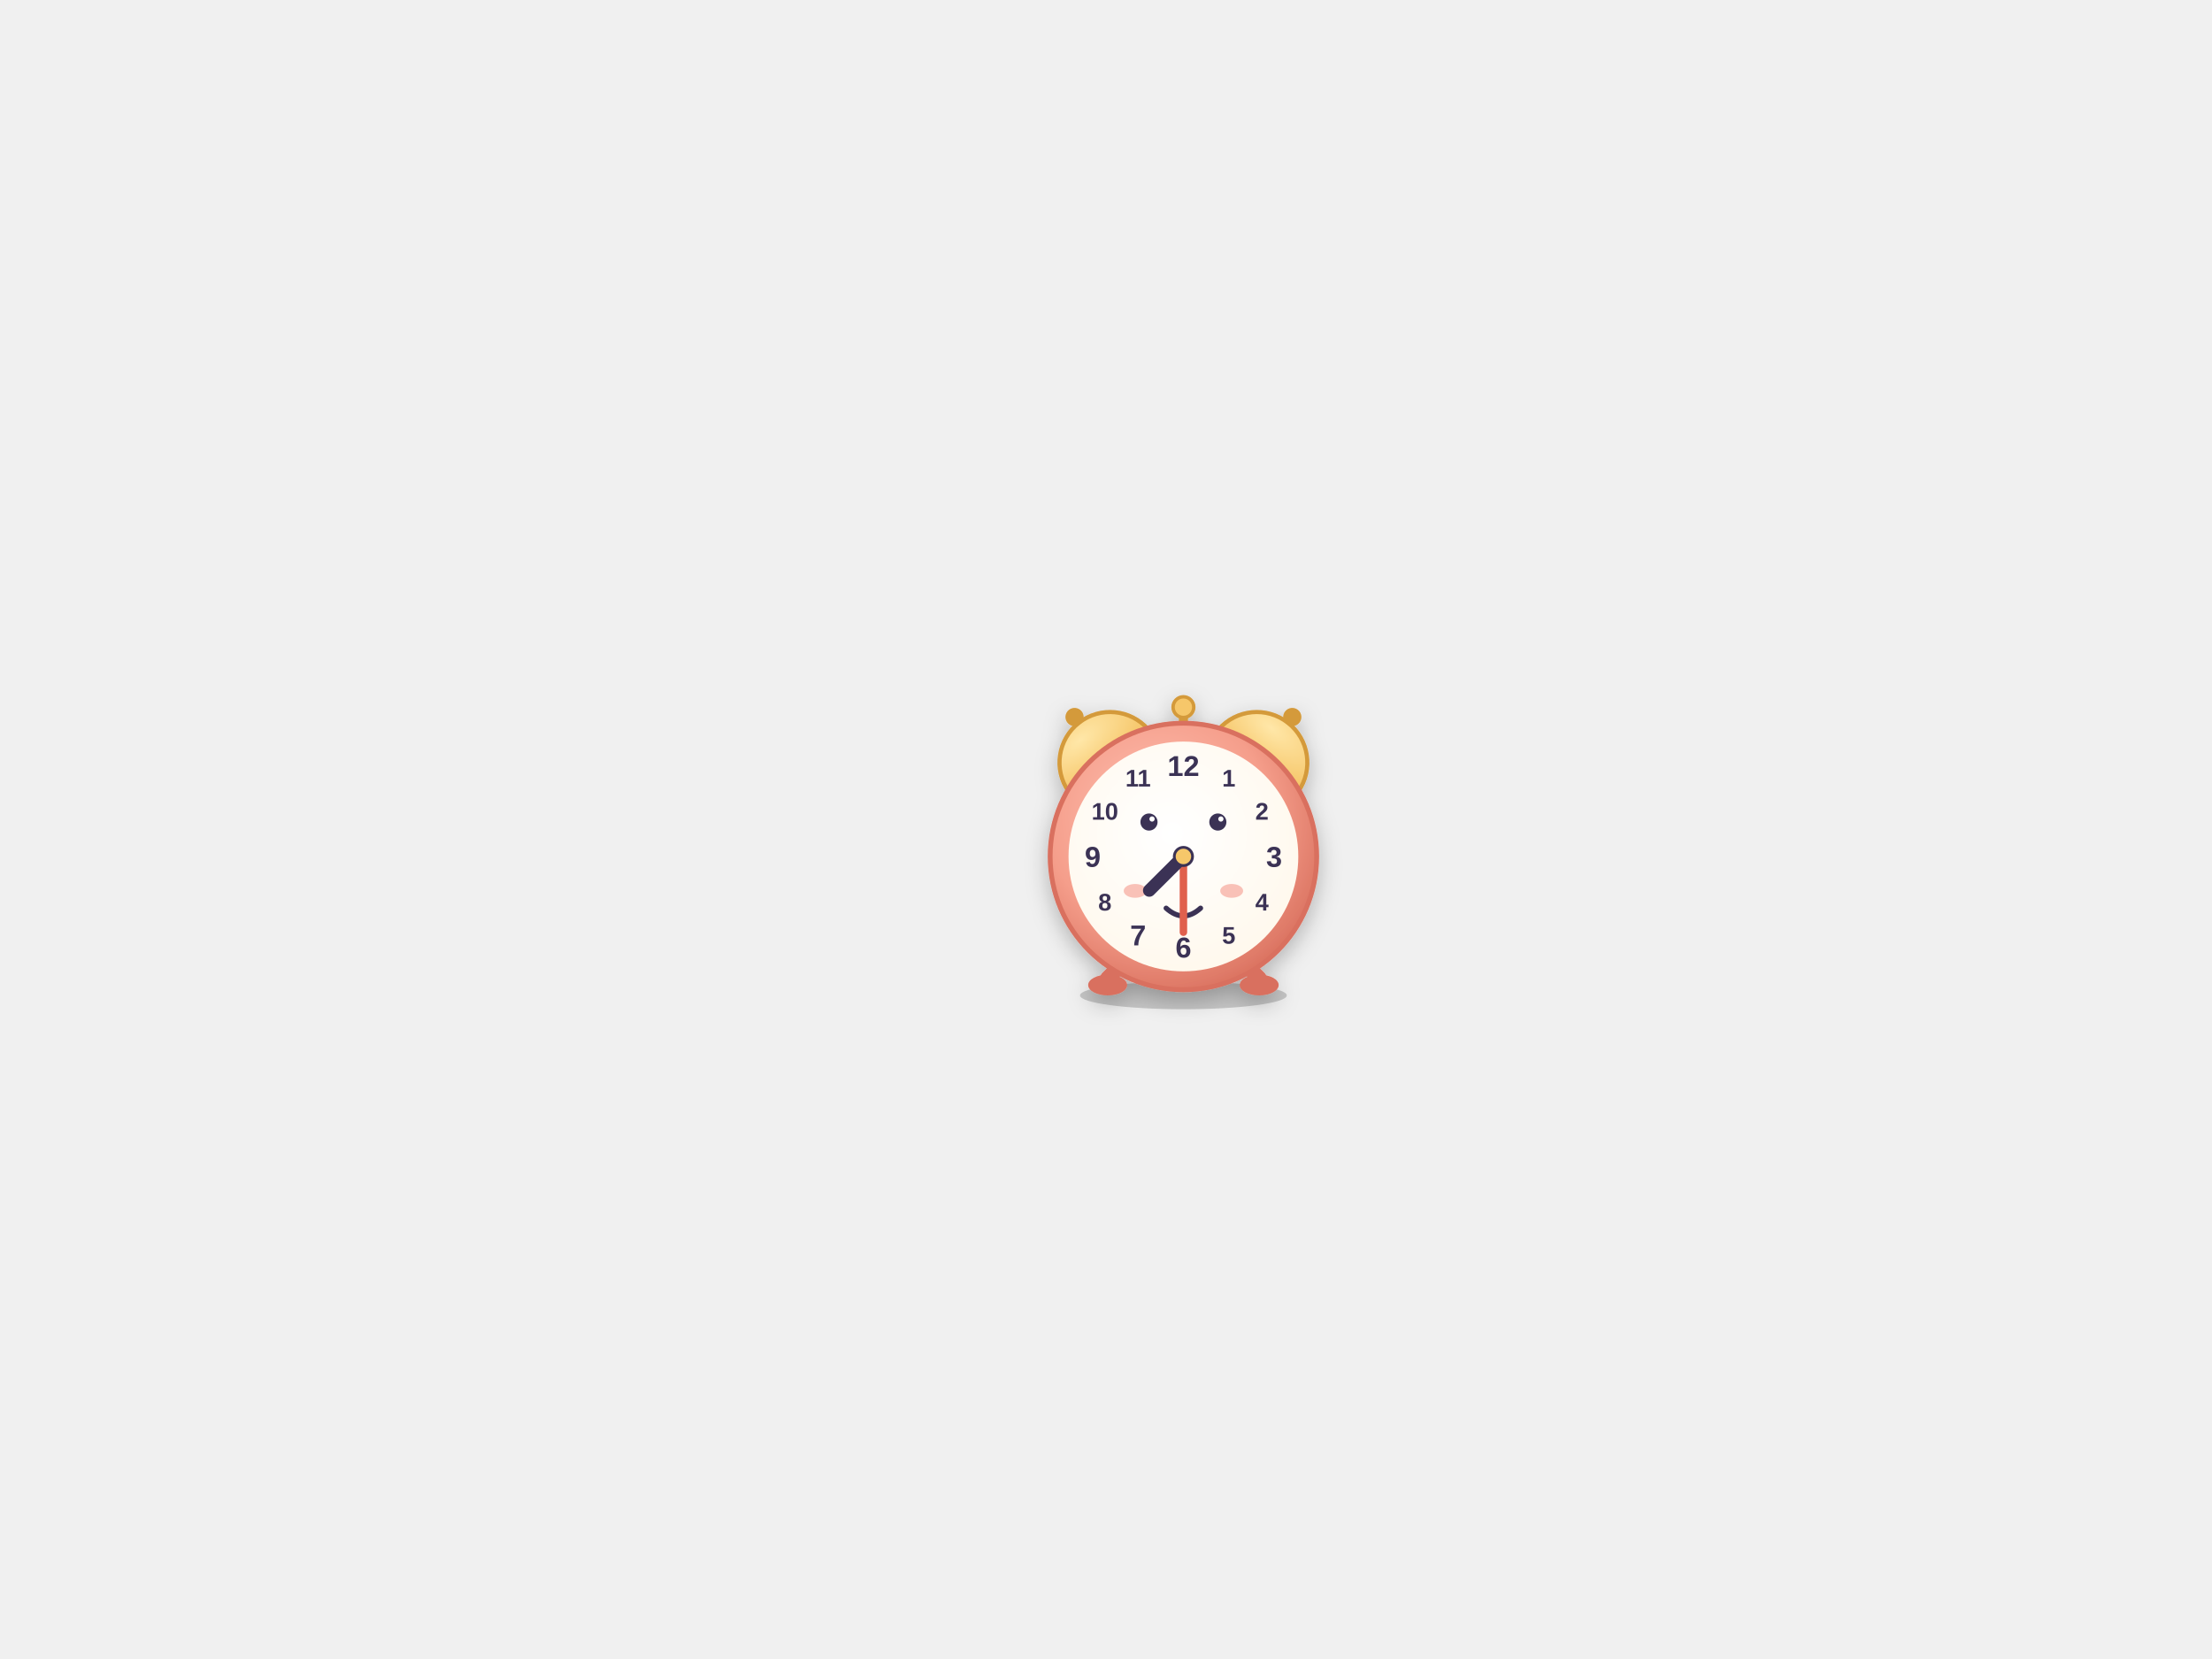
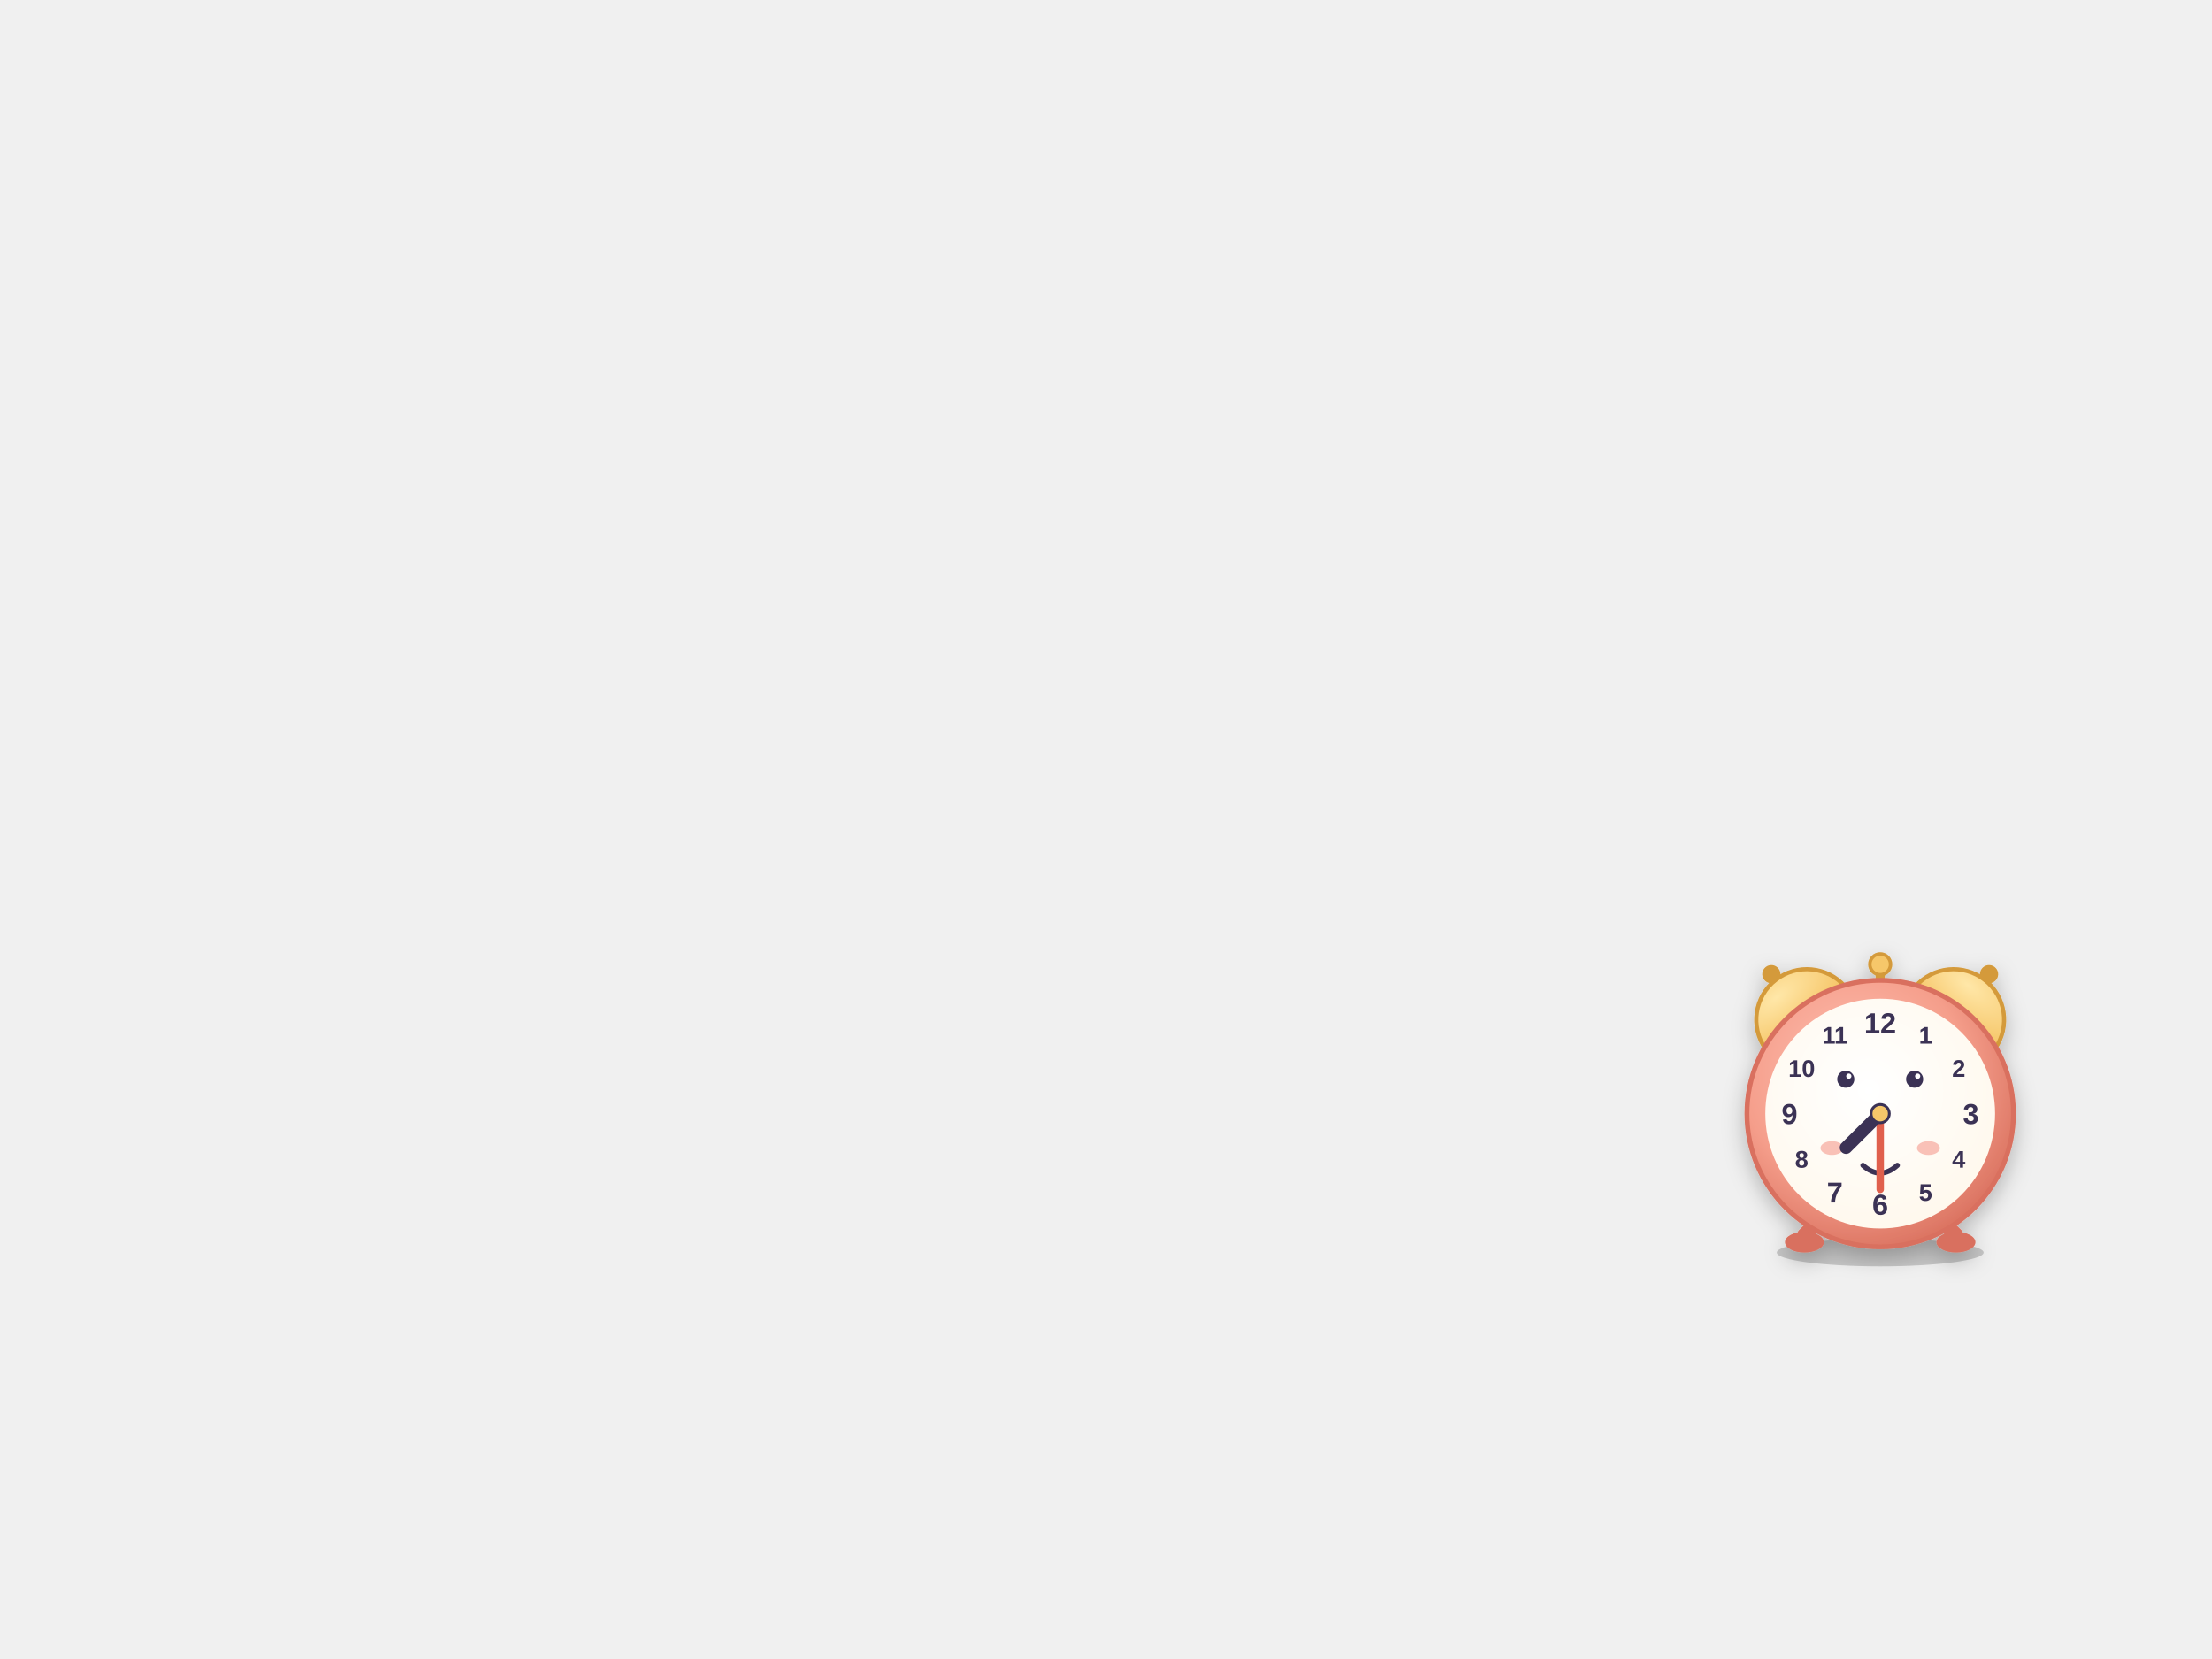
<svg xmlns="http://www.w3.org/2000/svg" viewBox="0 0 1600 1200" width="1600" height="1200">
  <defs>
    <radialGradient id="body" cx="40%" cy="35%" r="70%">
      <stop offset="0" stop-color="#FFC2B4" />
      <stop offset="0.6" stop-color="#F59E8B" />
      <stop offset="1" stop-color="#D9705E" />
    </radialGradient>
    <radialGradient id="bell" cx="40%" cy="30%" r="80%">
      <stop offset="0" stop-color="#FFE7A8" />
      <stop offset="1" stop-color="#F6C76B" />
    </radialGradient>
    <radialGradient id="dial" cx="45%" cy="40%" r="65%">
      <stop offset="0" stop-color="#FFFFFF" />
      <stop offset="1" stop-color="#FFF8EC" />
    </radialGradient>
    <filter id="soft" x="-20%" y="-20%" width="140%" height="140%">
      <feDropShadow dx="0" dy="6" stdDeviation="8" flood-color="#000" flood-opacity="0.25" />
    </filter>
  </defs>
-   <ellipse cx="856.0" cy="720.0" rx="74.8" ry="10.0" fill="#000" opacity="0.18" />
+   <ellipse cx="1360.0" cy="906.0" rx="74.8" ry="10.0" fill="#000" opacity="0.18" />
  <g filter="url(#soft)">
-     <line x1="818.6" y1="690.1" x2="801.2" y2="707.5" stroke="#D9705E" stroke-width="10.8" stroke-linecap="round" />
-     <ellipse cx="801.2" cy="712.5" rx="14.1" ry="7.5" fill="#D9705E" />
-     <line x1="893.4" y1="690.1" x2="910.8" y2="707.5" stroke="#D9705E" stroke-width="10.8" stroke-linecap="round" />
-     <ellipse cx="910.8" cy="712.5" rx="14.1" ry="7.5" fill="#D9705E" />
-     <g transform="rotate(-38 797.7 544.8)">
-       <path d="M761.1,551.5 a36.6,36.6 0 0 1 73.1,0 z" fill="url(#bell)" stroke="#D49A3A" stroke-width="3.0" />
-       <circle cx="797.7" cy="511.6" r="6.6" fill="#D49A3A" />
+     <line x1="1322.6" y1="876.1" x2="1305.2" y2="893.5" stroke="#D9705E" stroke-width="10.8" stroke-linecap="round" />
+     <ellipse cx="1305.2" cy="898.5" rx="14.1" ry="7.5" fill="#D9705E" />
+     <line x1="1397.4" y1="876.1" x2="1414.8" y2="893.5" stroke="#D9705E" stroke-width="10.8" stroke-linecap="round" />
+     <ellipse cx="1414.8" cy="898.5" rx="14.1" ry="7.5" fill="#D9705E" />
+     <g transform="rotate(-38 1301.7 730.8)">
+       <path d="M1265.1,737.5 a36.6,36.6 0 0 1 73.1,0 z" fill="url(#bell)" stroke="#D49A3A" stroke-width="3.0" />
+       <circle cx="1301.7" cy="697.6" r="6.6" fill="#D49A3A" />
    </g>
-     <g transform="rotate(38 914.3 544.8)">
-       <path d="M877.8,551.5 a36.6,36.6 0 0 1 73.1,0 z" fill="url(#bell)" stroke="#D49A3A" stroke-width="3.0" />
-       <circle cx="914.3" cy="511.6" r="6.6" fill="#D49A3A" />
+     <g transform="rotate(38 1418.3 730.8)">
+       <path d="M1381.8,737.5 a36.6,36.6 0 0 1 73.1,0 z" fill="url(#bell)" stroke="#D49A3A" stroke-width="3.0" />
+       <circle cx="1418.3" cy="697.6" r="6.6" fill="#D49A3A" />
    </g>
-     <line x1="856.0" y1="532.2" x2="856.0" y2="513.1" stroke="#D49A3A" stroke-width="6.6" stroke-linecap="round" />
-     <circle cx="856.0" cy="511.5" r="7.5" fill="#F6C76B" stroke="#D49A3A" stroke-width="2.5" />
-     <circle cx="856.0" cy="619.5" r="96.4" fill="url(#body)" stroke="#D9705E" stroke-width="3.5" />
-     <circle cx="856.0" cy="619.5" r="83.1" fill="url(#dial)" />
-     <text x="888.8" y="568.9" font-size="17.4" text-anchor="middle" font-family="Arial Rounded MT Bold, Arial, sans-serif" font-weight="bold" fill="#3B3355">1</text>
-     <text x="912.8" y="592.9" font-size="17.4" text-anchor="middle" font-family="Arial Rounded MT Bold, Arial, sans-serif" font-weight="bold" fill="#3B3355">2</text>
-     <text x="921.6" y="627.0" font-size="20.8" text-anchor="middle" font-family="Arial Rounded MT Bold, Arial, sans-serif" font-weight="bold" fill="#3B3355">3</text>
-     <text x="912.8" y="658.6" font-size="17.4" text-anchor="middle" font-family="Arial Rounded MT Bold, Arial, sans-serif" font-weight="bold" fill="#3B3355">4</text>
-     <text x="888.8" y="682.6" font-size="17.4" text-anchor="middle" font-family="Arial Rounded MT Bold, Arial, sans-serif" font-weight="bold" fill="#3B3355">5</text>
-     <text x="856.0" y="692.6" font-size="20.8" text-anchor="middle" font-family="Arial Rounded MT Bold, Arial, sans-serif" font-weight="bold" fill="#3B3355">6</text>
-     <text x="823.2" y="683.8" font-size="20.8" text-anchor="middle" font-family="Arial Rounded MT Bold, Arial, sans-serif" font-weight="bold" fill="#3B3355">7</text>
-     <text x="799.2" y="658.6" font-size="17.4" text-anchor="middle" font-family="Arial Rounded MT Bold, Arial, sans-serif" font-weight="bold" fill="#3B3355">8</text>
-     <text x="790.4" y="627.0" font-size="20.8" text-anchor="middle" font-family="Arial Rounded MT Bold, Arial, sans-serif" font-weight="bold" fill="#3B3355">9</text>
-     <text x="799.2" y="592.9" font-size="17.4" text-anchor="middle" font-family="Arial Rounded MT Bold, Arial, sans-serif" font-weight="bold" fill="#3B3355">10</text>
-     <text x="823.2" y="568.9" font-size="17.4" text-anchor="middle" font-family="Arial Rounded MT Bold, Arial, sans-serif" font-weight="bold" fill="#3B3355">11</text>
-     <text x="856.0" y="561.3" font-size="20.8" text-anchor="middle" font-family="Arial Rounded MT Bold, Arial, sans-serif" font-weight="bold" fill="#3B3355">12</text>
-     <circle cx="831.1" cy="594.6" r="6.2" fill="#3B3355" />
-     <circle cx="833.3" cy="592.4" r="1.9" fill="#fff" />
-     <ellipse cx="821.1" cy="644.4" rx="8.3" ry="5.0" fill="#F7B3A8" opacity="0.8" />
-     <circle cx="880.9" cy="594.6" r="6.2" fill="#3B3355" />
-     <circle cx="883.1" cy="592.4" r="1.9" fill="#fff" />
-     <ellipse cx="890.9" cy="644.4" rx="8.3" ry="5.0" fill="#F7B3A8" opacity="0.8" />
-     <path d="M843.5,656.9 q12.5,11.2 24.9,0" stroke="#3B3355" stroke-width="3.7" stroke-linecap="round" fill="none" />
-     <line x1="856.0" y1="619.5" x2="856.0" y2="674.3" stroke="#E0604E" stroke-width="5.4" stroke-linecap="round" />
-     <line x1="856.0" y1="619.5" x2="831.3" y2="644.1" stroke="#3B3355" stroke-width="9.1" stroke-linecap="round" />
-     <circle cx="856.0" cy="619.5" r="6.6" fill="#F6C76B" stroke="#3B3355" stroke-width="2.0" />
+     <line x1="1360.0" y1="718.2" x2="1360.0" y2="699.1" stroke="#D49A3A" stroke-width="6.6" stroke-linecap="round" />
+     <circle cx="1360.0" cy="697.5" r="7.5" fill="#F6C76B" stroke="#D49A3A" stroke-width="2.5" />
+     <circle cx="1360.0" cy="805.5" r="96.4" fill="url(#body)" stroke="#D9705E" stroke-width="3.5" />
+     <circle cx="1360.0" cy="805.5" r="83.1" fill="url(#dial)" />
+     <text x="1392.8" y="754.9" font-size="17.4" text-anchor="middle" font-family="Arial Rounded MT Bold, Arial, sans-serif" font-weight="bold" fill="#3B3355">1</text>
+     <text x="1416.8" y="778.9" font-size="17.4" text-anchor="middle" font-family="Arial Rounded MT Bold, Arial, sans-serif" font-weight="bold" fill="#3B3355">2</text>
+     <text x="1425.6" y="813.0" font-size="20.8" text-anchor="middle" font-family="Arial Rounded MT Bold, Arial, sans-serif" font-weight="bold" fill="#3B3355">3</text>
+     <text x="1416.8" y="844.6" font-size="17.4" text-anchor="middle" font-family="Arial Rounded MT Bold, Arial, sans-serif" font-weight="bold" fill="#3B3355">4</text>
+     <text x="1392.8" y="868.6" font-size="17.4" text-anchor="middle" font-family="Arial Rounded MT Bold, Arial, sans-serif" font-weight="bold" fill="#3B3355">5</text>
+     <text x="1360.0" y="878.6" font-size="20.8" text-anchor="middle" font-family="Arial Rounded MT Bold, Arial, sans-serif" font-weight="bold" fill="#3B3355">6</text>
+     <text x="1327.2" y="869.8" font-size="20.8" text-anchor="middle" font-family="Arial Rounded MT Bold, Arial, sans-serif" font-weight="bold" fill="#3B3355">7</text>
+     <text x="1303.2" y="844.6" font-size="17.4" text-anchor="middle" font-family="Arial Rounded MT Bold, Arial, sans-serif" font-weight="bold" fill="#3B3355">8</text>
+     <text x="1294.4" y="813.0" font-size="20.8" text-anchor="middle" font-family="Arial Rounded MT Bold, Arial, sans-serif" font-weight="bold" fill="#3B3355">9</text>
+     <text x="1303.2" y="778.9" font-size="17.4" text-anchor="middle" font-family="Arial Rounded MT Bold, Arial, sans-serif" font-weight="bold" fill="#3B3355">10</text>
+     <text x="1327.2" y="754.9" font-size="17.4" text-anchor="middle" font-family="Arial Rounded MT Bold, Arial, sans-serif" font-weight="bold" fill="#3B3355">11</text>
+     <text x="1360.0" y="747.3" font-size="20.8" text-anchor="middle" font-family="Arial Rounded MT Bold, Arial, sans-serif" font-weight="bold" fill="#3B3355">12</text>
+     <circle cx="1335.1" cy="780.6" r="6.2" fill="#3B3355" />
+     <circle cx="1337.3" cy="778.4" r="1.9" fill="#fff" />
+     <ellipse cx="1325.1" cy="830.4" rx="8.3" ry="5.0" fill="#F7B3A8" opacity="0.8" />
+     <circle cx="1384.9" cy="780.6" r="6.2" fill="#3B3355" />
+     <circle cx="1387.1" cy="778.4" r="1.9" fill="#fff" />
+     <ellipse cx="1394.9" cy="830.4" rx="8.3" ry="5.0" fill="#F7B3A8" opacity="0.8" />
+     <path d="M1347.5,842.9 q12.5,11.2 24.9,0" stroke="#3B3355" stroke-width="3.7" stroke-linecap="round" fill="none" />
+     <line x1="1360.0" y1="805.5" x2="1360.0" y2="860.3" stroke="#E0604E" stroke-width="5.4" stroke-linecap="round" />
+     <line x1="1360.0" y1="805.5" x2="1335.3" y2="830.1" stroke="#3B3355" stroke-width="9.1" stroke-linecap="round" />
+     <circle cx="1360.0" cy="805.5" r="6.6" fill="#F6C76B" stroke="#3B3355" stroke-width="2.0" />
  </g>
</svg>
